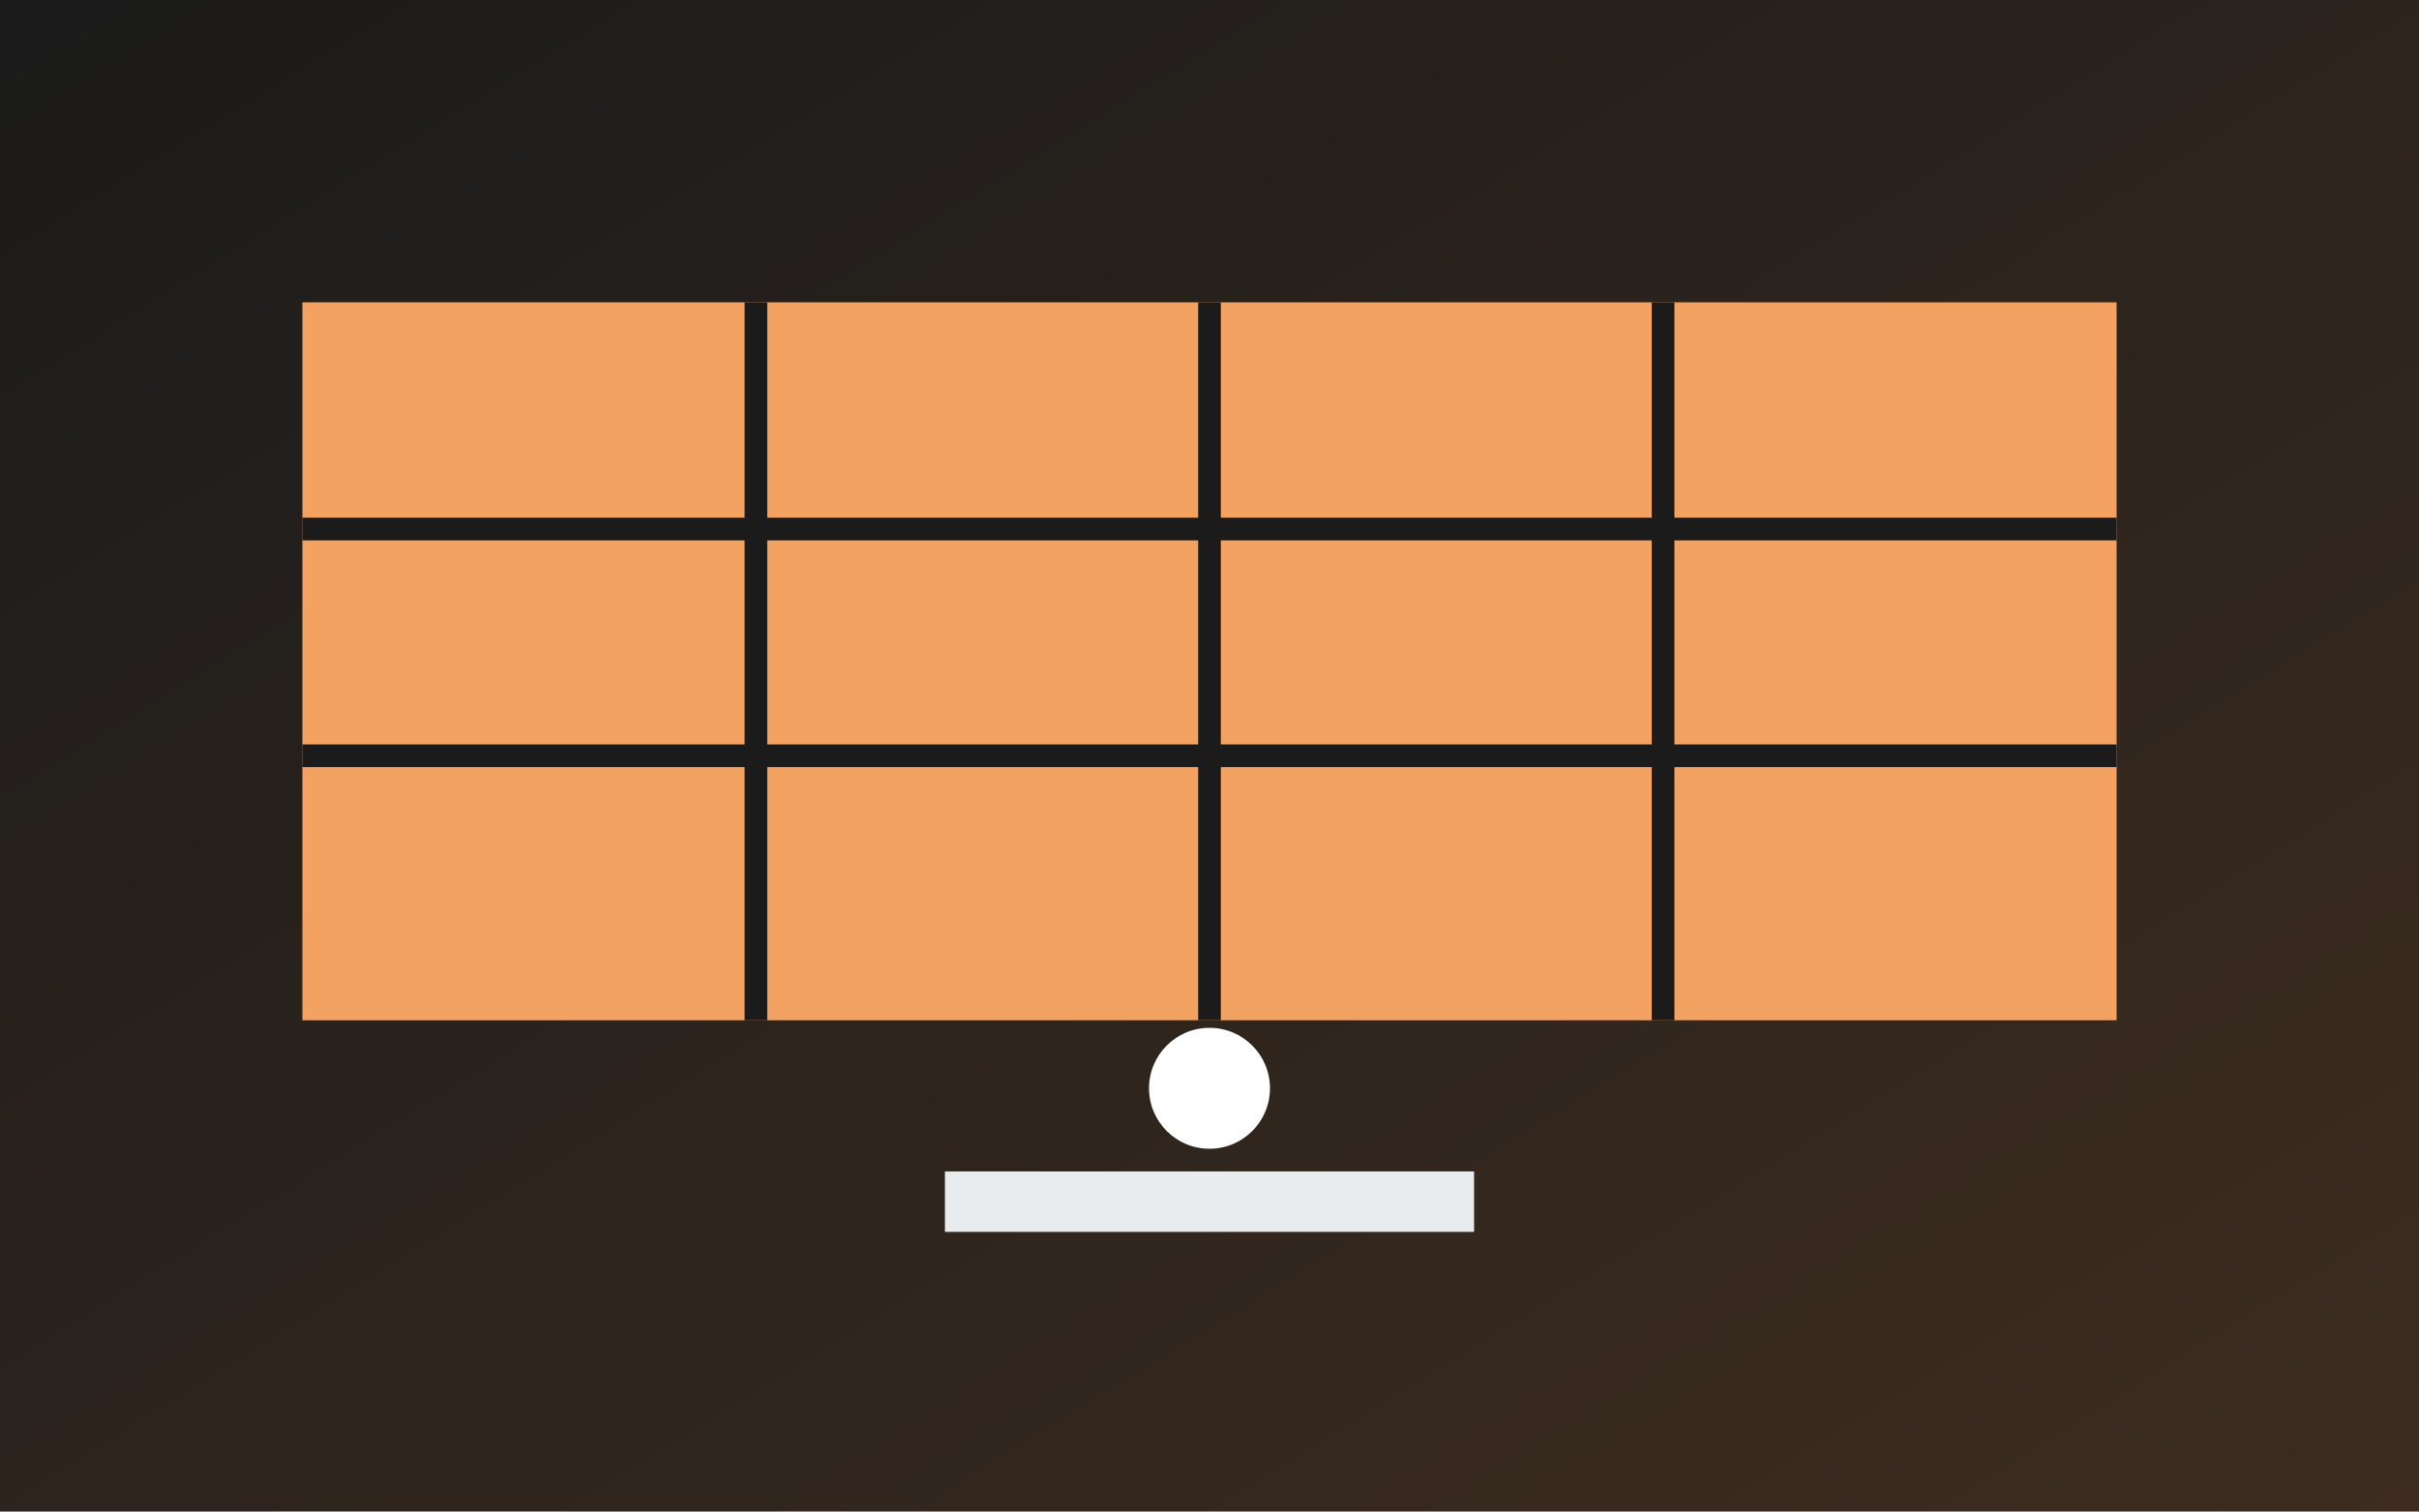
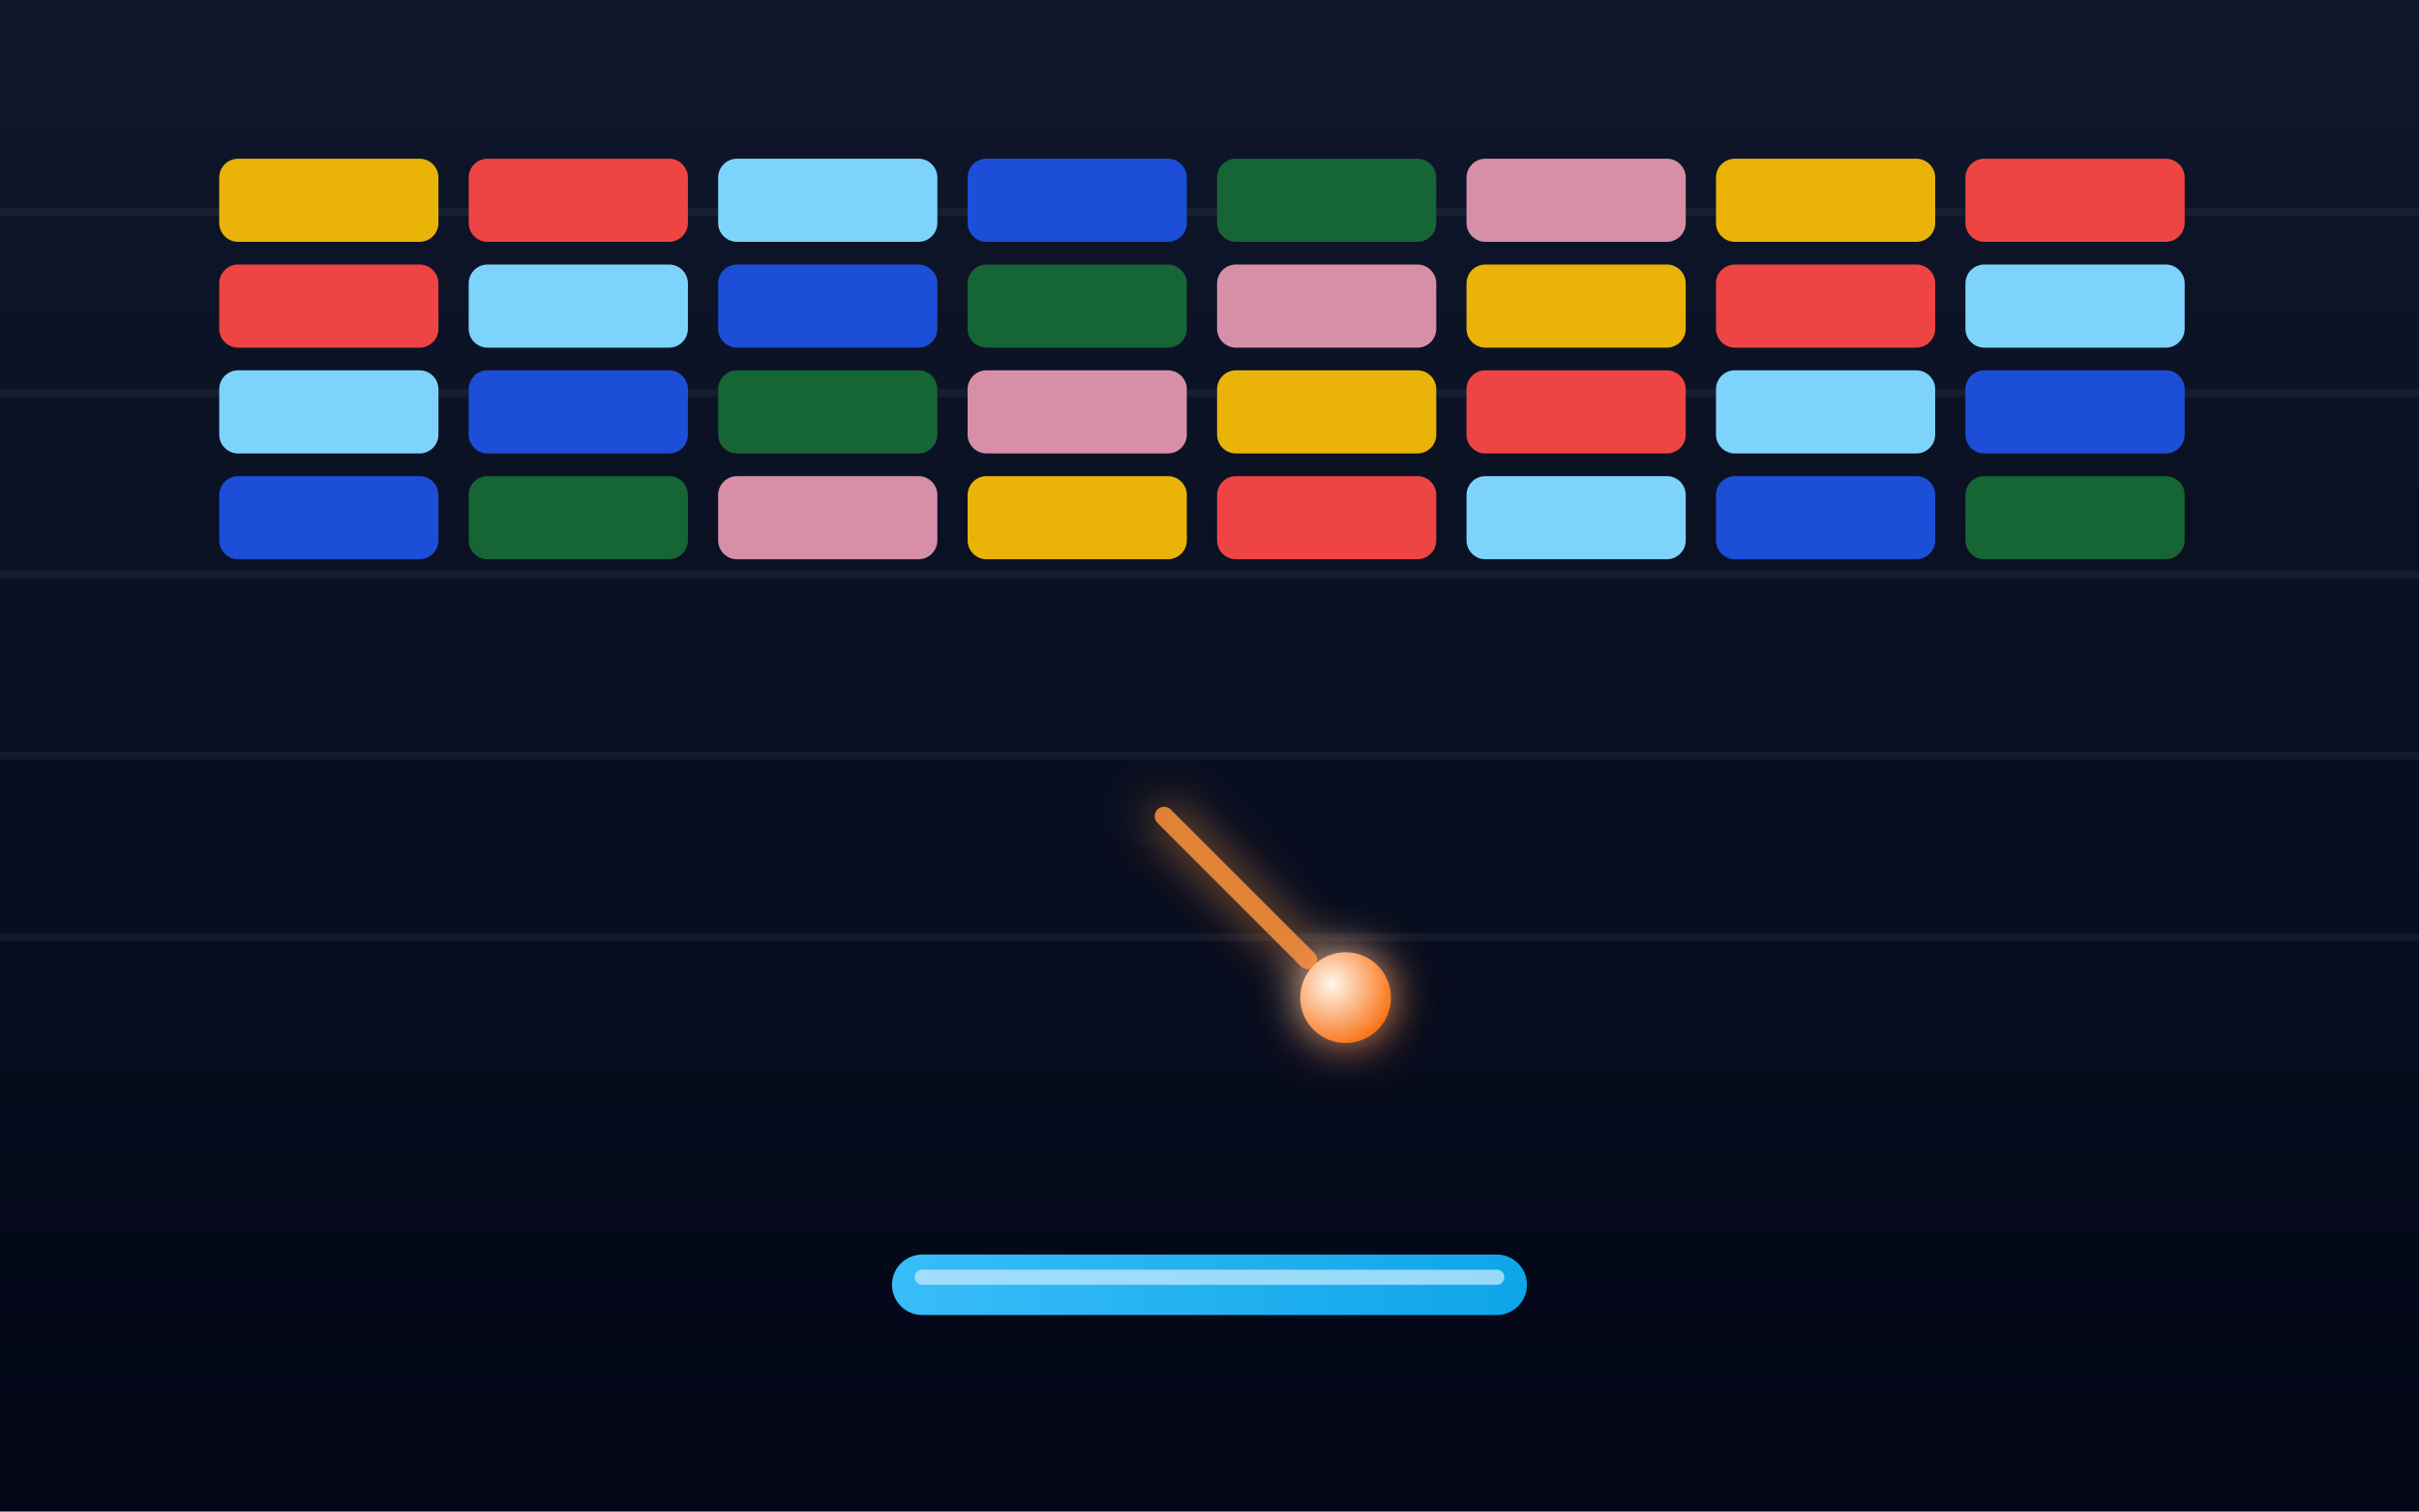
- <svg xmlns="http://www.w3.org/2000/svg" viewBox="0 0 640 400">
+ <svg xmlns="http://www.w3.org/2000/svg" viewBox="0 0 640 400" role="img" aria-label="Brick Breaker thumbnail">
  <defs>
-     <linearGradient id="g" x1="0" y1="0" x2="1" y2="1">
-       <stop offset="0%" stop-color="#1b1b1b" />
-       <stop offset="100%" stop-color="#3d2c1f" />
+     <linearGradient id="bg" x1="0" y1="0" x2="0" y2="1">
+       <stop offset="0%" stop-color="#0f172a" />
+       <stop offset="100%" stop-color="#020617" />
    </linearGradient>
+     <linearGradient id="paddle" x1="0" y1="0" x2="1" y2="0">
+       <stop offset="0%" stop-color="#38bdf8" />
+       <stop offset="100%" stop-color="#0ea5e9" />
+     </linearGradient>
+     <radialGradient id="ball" cx="35%" cy="35%" r="70%">
+       <stop offset="0%" stop-color="#fff7ed" />
+       <stop offset="100%" stop-color="#f97316" />
+     </radialGradient>
+     <filter id="glow" x="-30%" y="-30%" width="160%" height="160%">
+       <feGaussianBlur stdDeviation="6" result="blur" />
+       <feMerge>
+         <feMergeNode in="blur" />
+         <feMergeNode in="SourceGraphic" />
+       </feMerge>
+     </filter>
  </defs>
-   <rect width="640" height="400" fill="url(#g)" />
+   <rect width="640" height="400" fill="url(#bg)" />
+   <g opacity="0.25" stroke="#334155" stroke-width="2">
+     <line x1="0" y1="56" x2="640" y2="56" />
+     <line x1="0" y1="104" x2="640" y2="104" />
+     <line x1="0" y1="152" x2="640" y2="152" />
+     <line x1="0" y1="200" x2="640" y2="200" />
+     <line x1="0" y1="248" x2="640" y2="248" />
+   </g>
  <g>
-     <rect x="80" y="80" width="480" height="190" fill="#f4a261" />
-     <line x1="80" y1="140" x2="560" y2="140" stroke="#1b1b1b" stroke-width="6" />
-     <line x1="80" y1="200" x2="560" y2="200" stroke="#1b1b1b" stroke-width="6" />
-     <line x1="200" y1="80" x2="200" y2="270" stroke="#1b1b1b" stroke-width="6" />
-     <line x1="320" y1="80" x2="320" y2="270" stroke="#1b1b1b" stroke-width="6" />
-     <line x1="440" y1="80" x2="440" y2="270" stroke="#1b1b1b" stroke-width="6" />
-     <rect x="250" y="310" width="140" height="16" fill="#e9ecef" />
-     <circle cx="320" cy="288" r="16" fill="#ffffff" />
+     <rect x="58" y="42" width="58" height="22" rx="5" fill="#eab308" />
+     <rect x="124" y="42" width="58" height="22" rx="5" fill="#ef4444" />
+     <rect x="190" y="42" width="58" height="22" rx="5" fill="#7dd3fc" />
+     <rect x="256" y="42" width="58" height="22" rx="5" fill="#1d4ed8" />
+     <rect x="322" y="42" width="58" height="22" rx="5" fill="#166534" />
+     <rect x="388" y="42" width="58" height="22" rx="5" fill="#d78fa8" />
+     <rect x="454" y="42" width="58" height="22" rx="5" fill="#eab308" />
+     <rect x="520" y="42" width="58" height="22" rx="5" fill="#ef4444" />
+     <rect x="58" y="70" width="58" height="22" rx="5" fill="#ef4444" />
+     <rect x="124" y="70" width="58" height="22" rx="5" fill="#7dd3fc" />
+     <rect x="190" y="70" width="58" height="22" rx="5" fill="#1d4ed8" />
+     <rect x="256" y="70" width="58" height="22" rx="5" fill="#166534" />
+     <rect x="322" y="70" width="58" height="22" rx="5" fill="#d78fa8" />
+     <rect x="388" y="70" width="58" height="22" rx="5" fill="#eab308" />
+     <rect x="454" y="70" width="58" height="22" rx="5" fill="#ef4444" />
+     <rect x="520" y="70" width="58" height="22" rx="5" fill="#7dd3fc" />
+     <rect x="58" y="98" width="58" height="22" rx="5" fill="#7dd3fc" />
+     <rect x="124" y="98" width="58" height="22" rx="5" fill="#1d4ed8" />
+     <rect x="190" y="98" width="58" height="22" rx="5" fill="#166534" />
+     <rect x="256" y="98" width="58" height="22" rx="5" fill="#d78fa8" />
+     <rect x="322" y="98" width="58" height="22" rx="5" fill="#eab308" />
+     <rect x="388" y="98" width="58" height="22" rx="5" fill="#ef4444" />
+     <rect x="454" y="98" width="58" height="22" rx="5" fill="#7dd3fc" />
+     <rect x="520" y="98" width="58" height="22" rx="5" fill="#1d4ed8" />
+     <rect x="58" y="126" width="58" height="22" rx="5" fill="#1d4ed8" />
+     <rect x="124" y="126" width="58" height="22" rx="5" fill="#166534" />
+     <rect x="190" y="126" width="58" height="22" rx="5" fill="#d78fa8" />
+     <rect x="256" y="126" width="58" height="22" rx="5" fill="#eab308" />
+     <rect x="322" y="126" width="58" height="22" rx="5" fill="#ef4444" />
+     <rect x="388" y="126" width="58" height="22" rx="5" fill="#7dd3fc" />
+     <rect x="454" y="126" width="58" height="22" rx="5" fill="#1d4ed8" />
+     <rect x="520" y="126" width="58" height="22" rx="5" fill="#166534" />
  </g>
+   <g filter="url(#glow)">
+     <path d="M346 254 L308 216" stroke="#fb923c" stroke-width="5" stroke-linecap="round" opacity="0.85" />
+     <circle cx="356" cy="264" r="12" fill="url(#ball)" />
+   </g>
+   <rect x="236" y="332" width="168" height="16" rx="8" fill="url(#paddle)" />
+   <rect x="242" y="336" width="156" height="4" rx="2" fill="#bae6fd" opacity="0.8" />
</svg>
